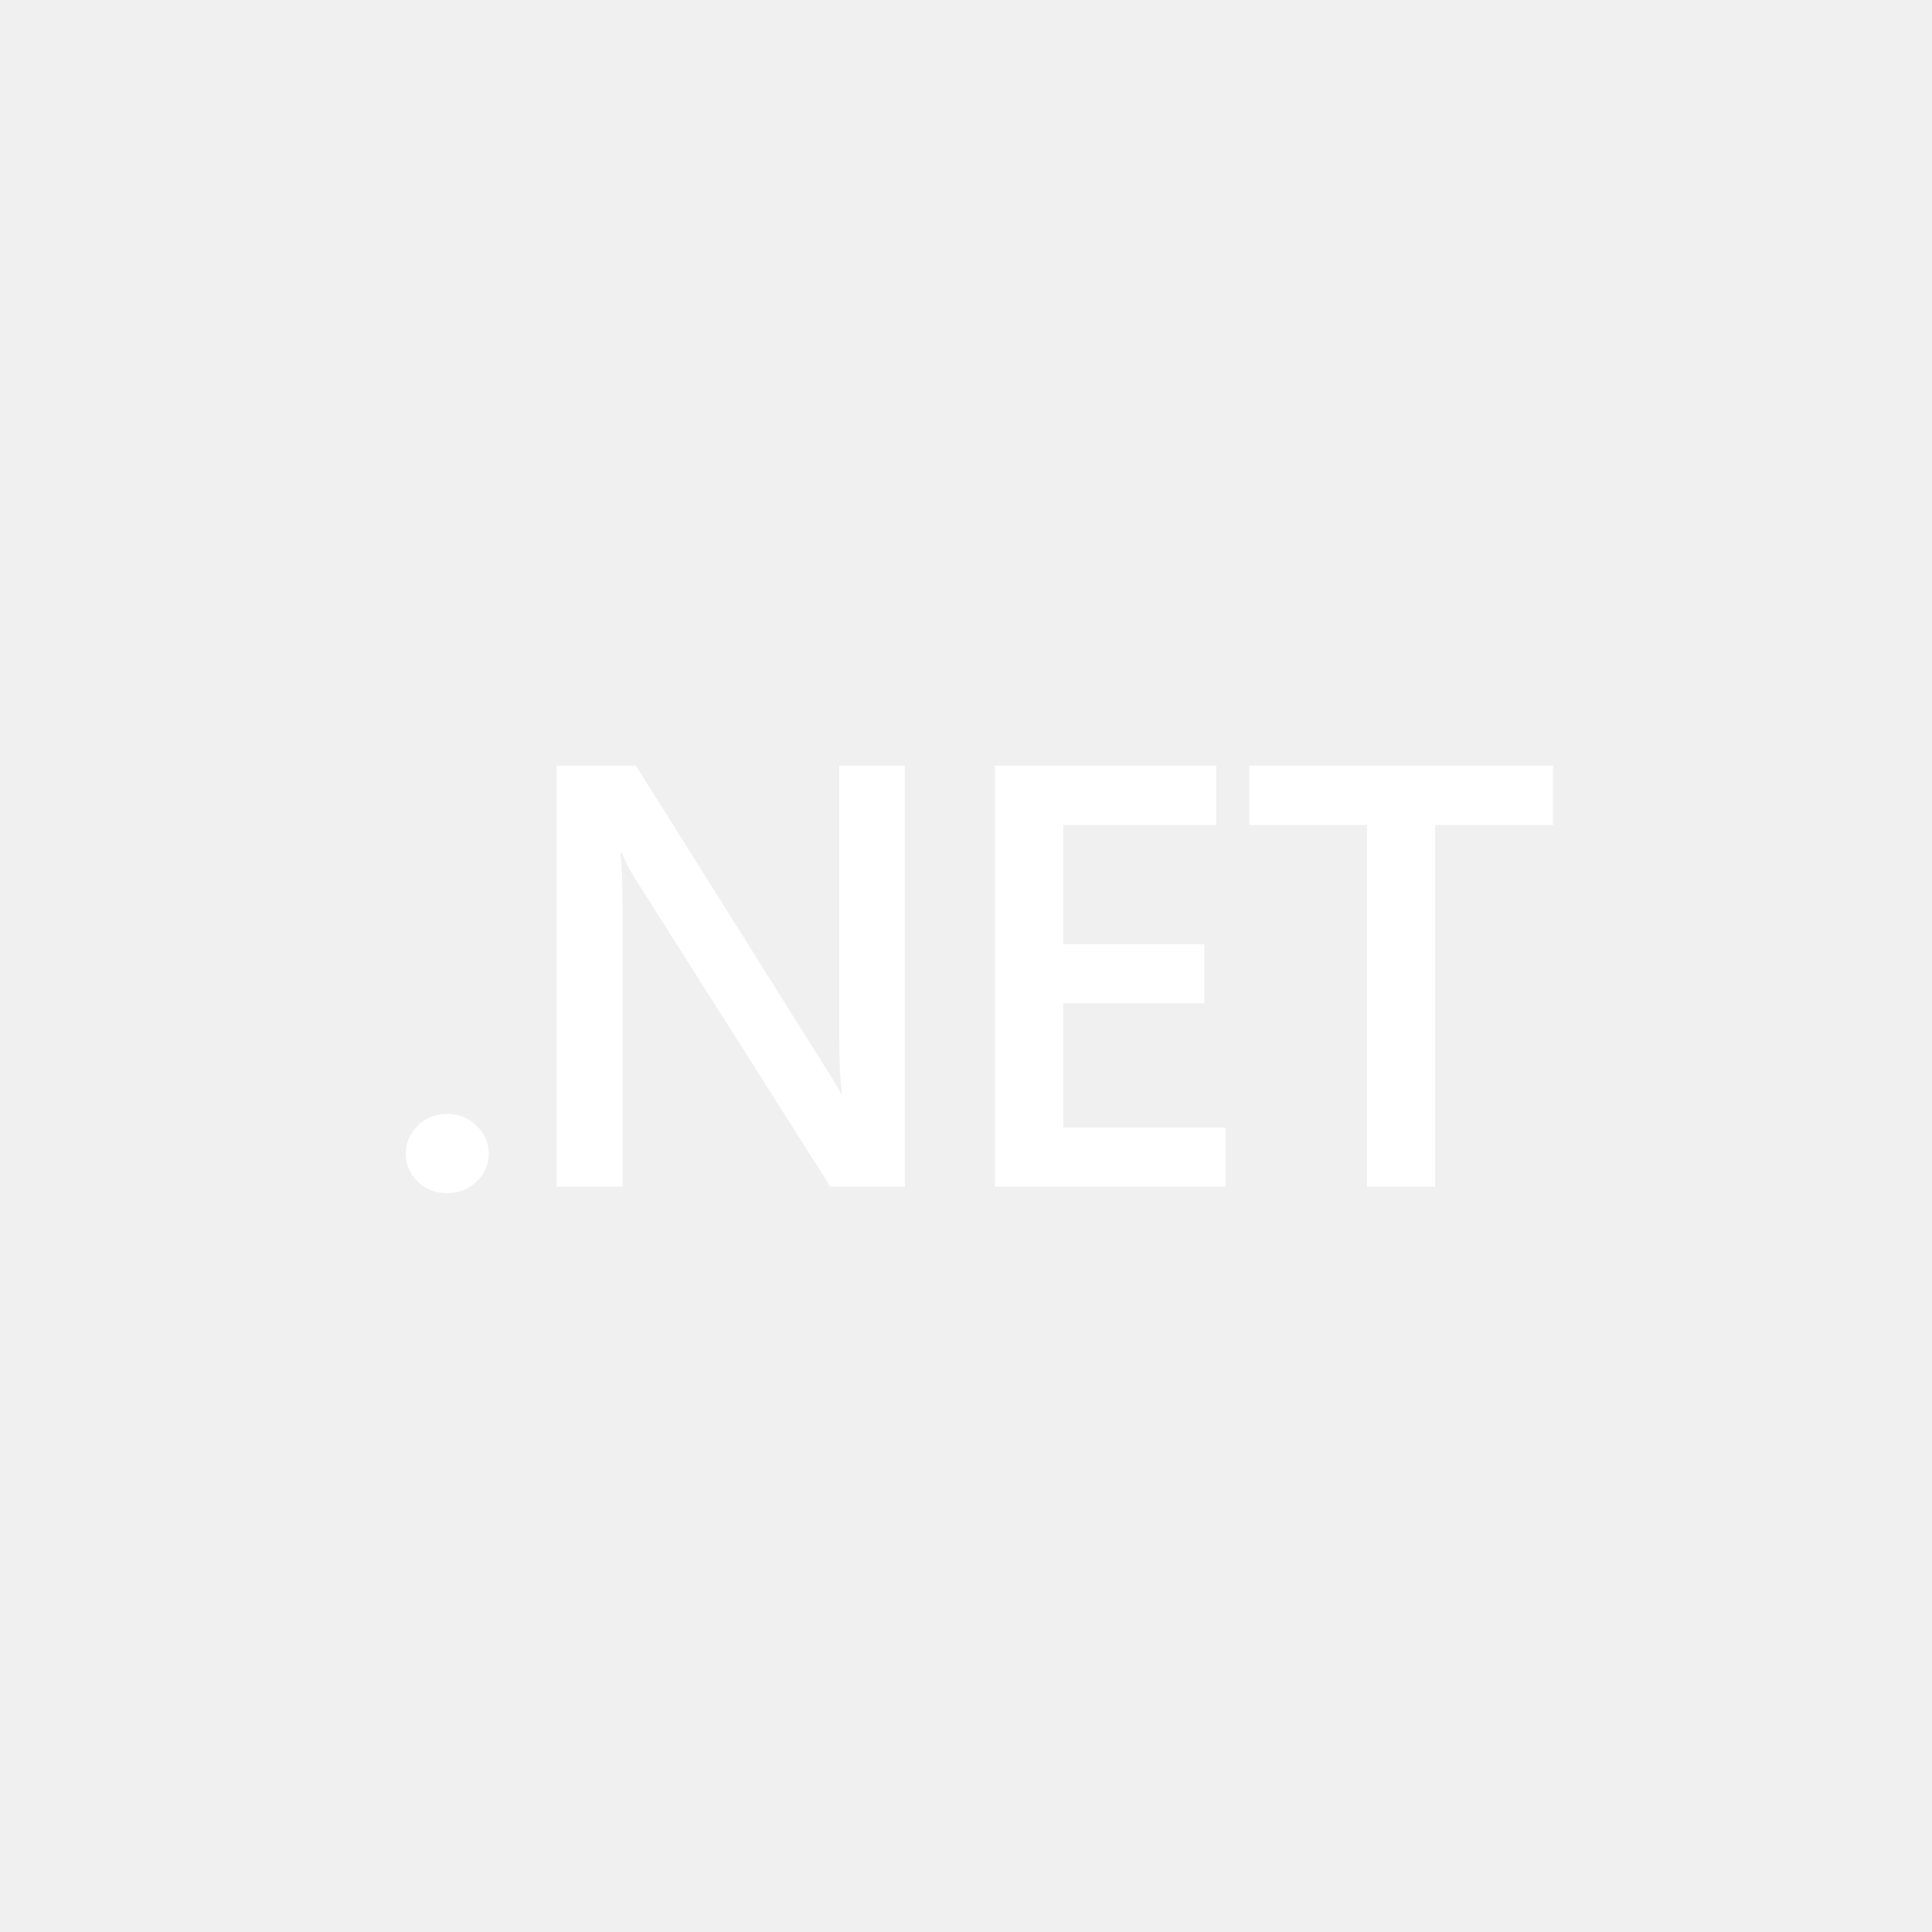
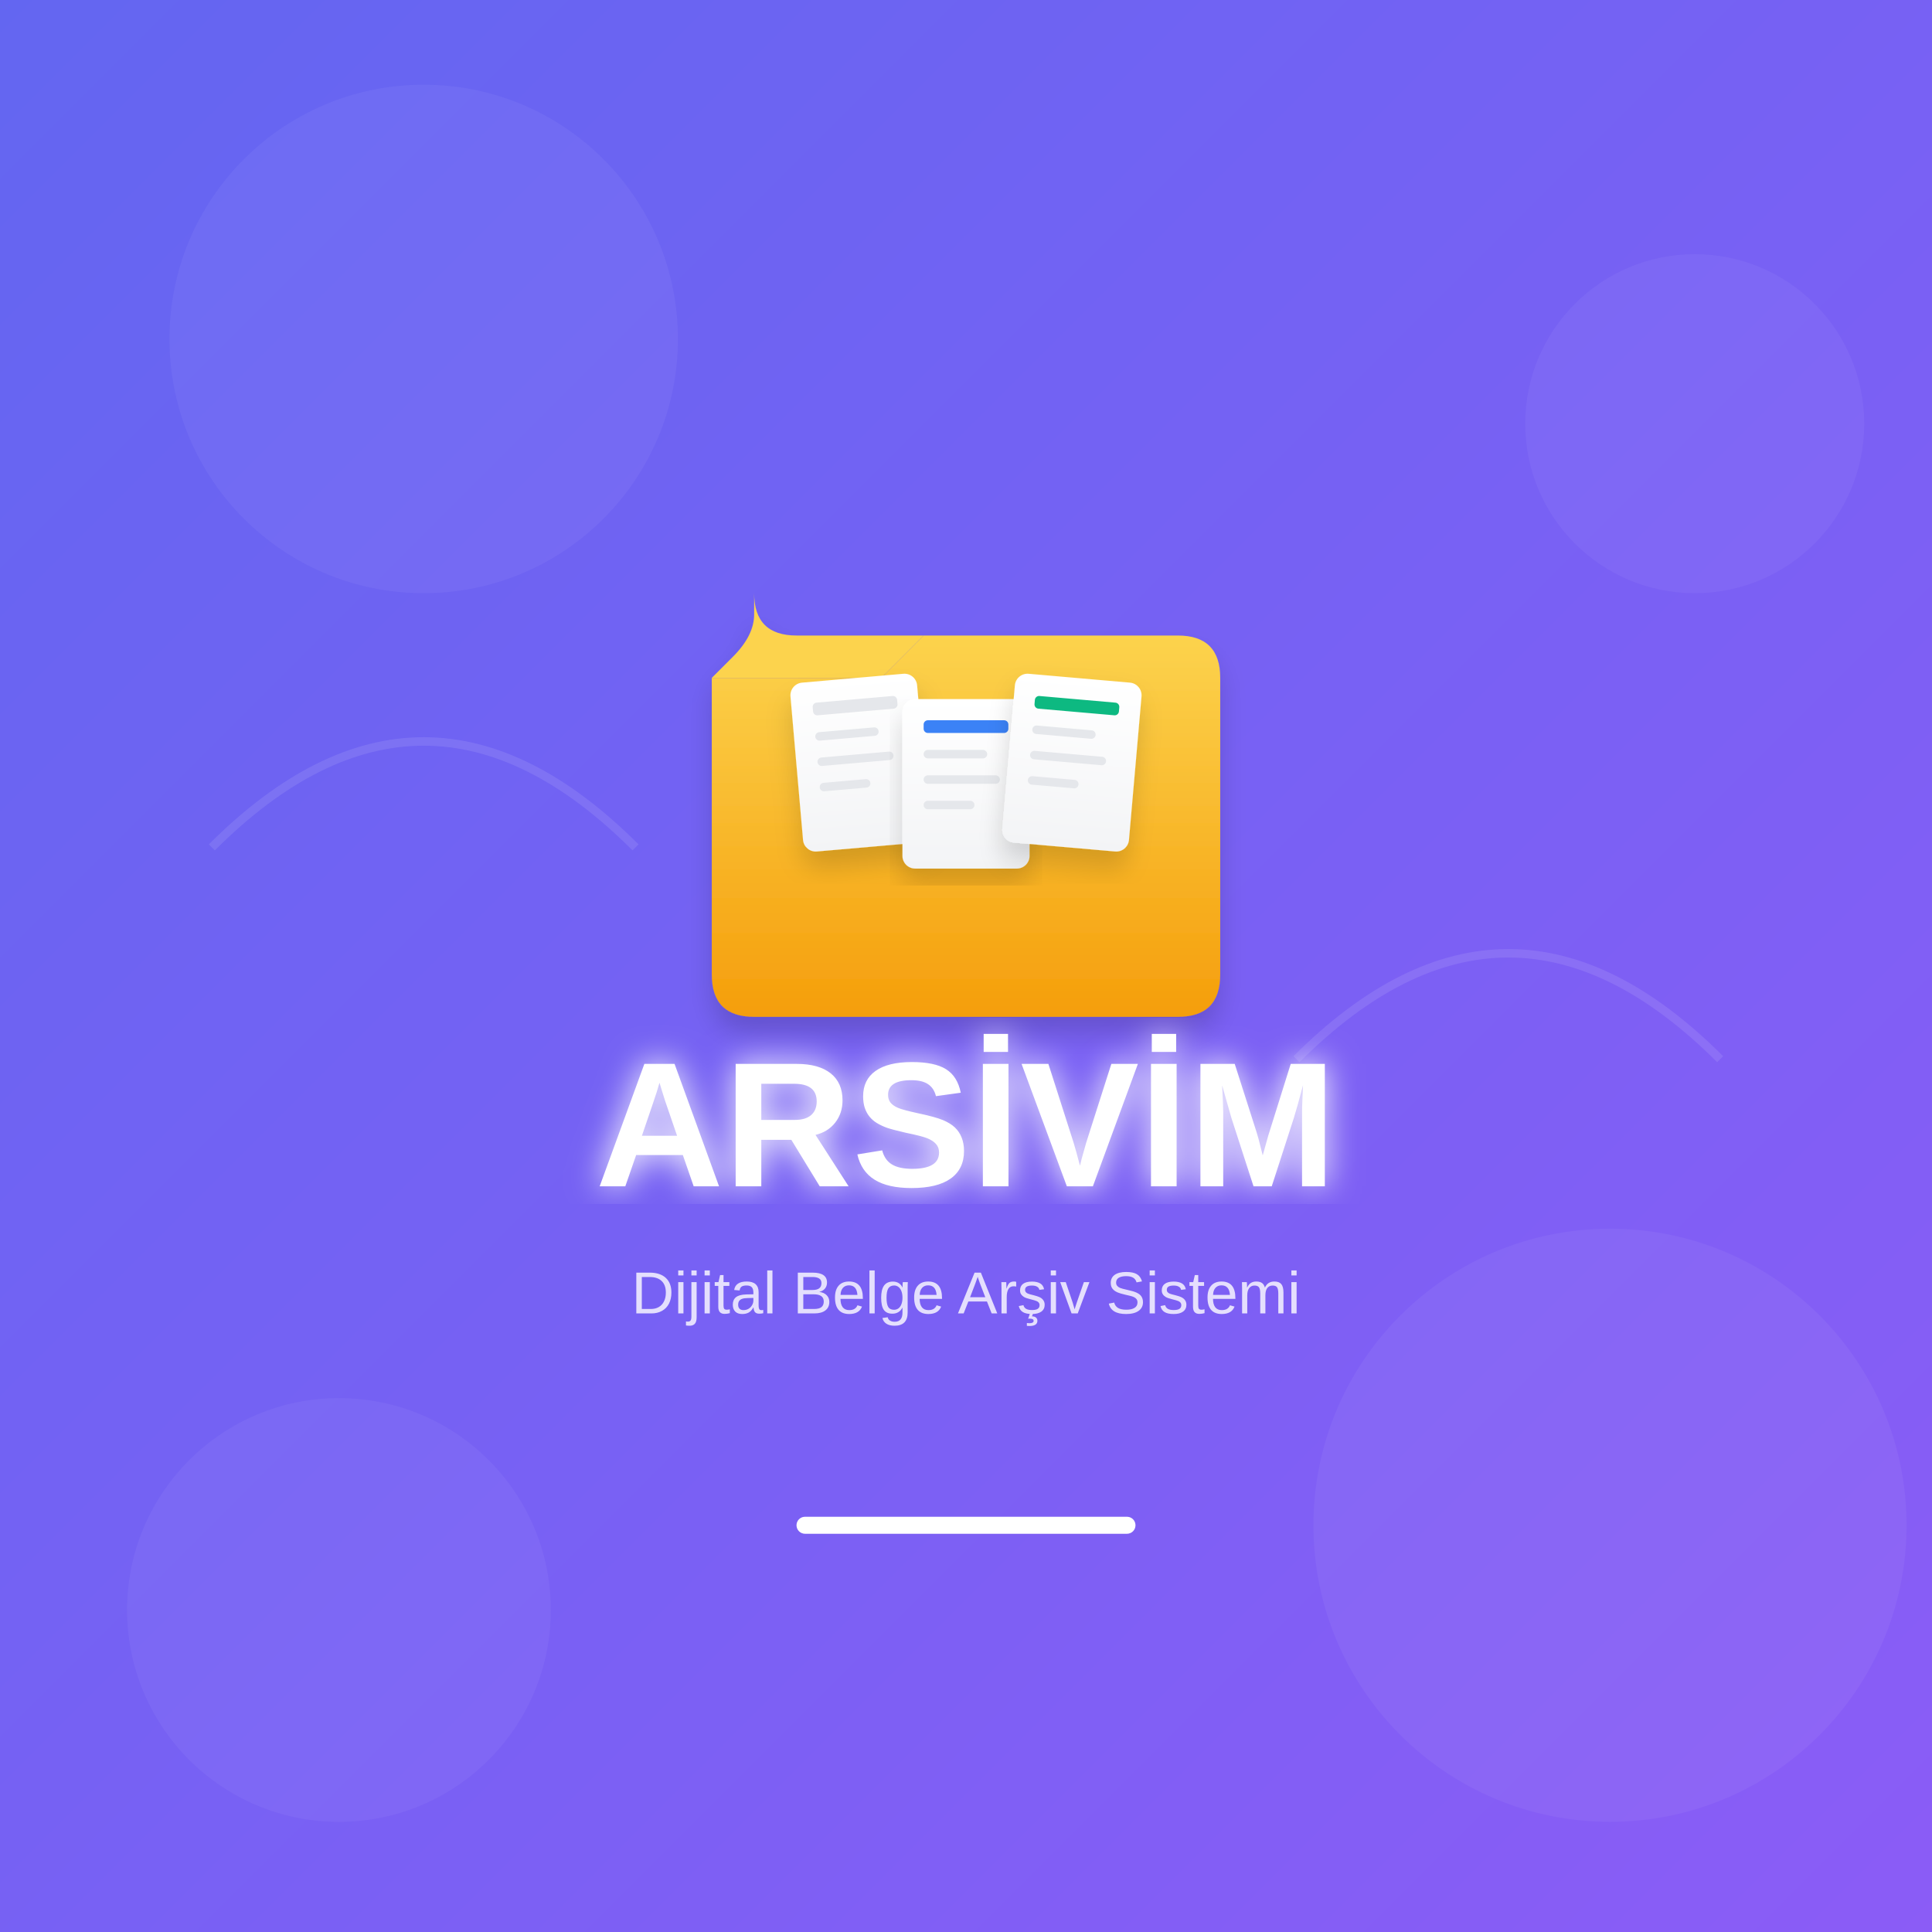
- <svg xmlns="http://www.w3.org/2000/svg" width="456" height="456" viewBox="0 0 456 456" version="1.1" xml:space="preserve" style="fill-rule:evenodd;clip-rule:evenodd;stroke-linejoin:round;stroke-miterlimit:2;">
-   <path d="m 105.5,281.609 c -2.703,0 -5.001,-0.9 -6.893,-2.702 -1.892,-1.848 -2.838,-4.042 -2.838,-6.582 0,-2.587 0.946,-4.804 2.838,-6.652 1.892,-1.848 4.19,-2.772 6.893,-2.772 2.748,0 5.068,0.924 6.96,2.772 1.937,1.848 2.906,4.064 2.906,6.652 0,2.54 -0.968,4.734 -2.906,6.582 -1.892,1.802 -4.212,2.702 -6.96,2.702 z" style="fill:#ffffff;fill-rule:nonzero;stroke-width:0.838" />
-   <path d="M 213.561,280.084 H 195.99 L 149.7,207.054 c -1.171,-1.848 -2.14,-3.765 -2.906,-5.751 h -0.406 c 0.361,2.125 0.541,6.675 0.541,13.65 v 65.132 h -15.543 v -99.36 h 18.719 l 44.737,71.298 c 1.892,2.957 3.109,4.989 3.649,6.098 h 0.27 c -0.45,-2.632 -0.676,-7.09 -0.676,-13.373 v -64.023 h 15.476 z" style="fill:#ffffff;fill-rule:nonzero;stroke-width:0.838" />
-   <path d="m 289.251,280.084 h -54.401 v -99.36 h 52.238 v 13.997 h -36.154 v 28.131 h 33.316 v 13.927 h -33.316 v 29.378 h 38.316 z" style="fill:#ffffff;fill-rule:nonzero;stroke-width:0.838" />
-   <path d="M 366.565,194.721 H 338.722 v 85.363 h -16.084 v -85.363 h -27.775 v -13.997 h 71.701 z" style="fill:#ffffff;fill-rule:nonzero;stroke-width:0.838" />
+ <svg xmlns="http://www.w3.org/2000/svg" width="456" height="456" viewBox="0 0 456 456" version="1.1">
+   <defs>
+     <linearGradient id="mainGradient" x1="0%" y1="0%" x2="100%" y2="100%">
+       <stop offset="0%" style="stop-color:#6366F1;stop-opacity:1" />
+       <stop offset="100%" style="stop-color:#8B5CF6;stop-opacity:1" />
+     </linearGradient>
+     <linearGradient id="folderGrad" x1="0%" y1="0%" x2="0%" y2="100%">
+       <stop offset="0%" style="stop-color:#FCD34D;stop-opacity:1" />
+       <stop offset="100%" style="stop-color:#F59E0B;stop-opacity:1" />
+     </linearGradient>
+     <linearGradient id="docGrad" x1="0%" y1="0%" x2="0%" y2="100%">
+       <stop offset="0%" style="stop-color:#FFFFFF;stop-opacity:1" />
+       <stop offset="100%" style="stop-color:#F3F4F6;stop-opacity:1" />
+     </linearGradient>
+     <filter id="softShadow">
+       <feGaussianBlur in="SourceAlpha" stdDeviation="3" />
+       <feOffset dx="0" dy="4" result="offsetblur" />
+       <feFlood flood-color="#000000" flood-opacity="0.15" />
+       <feComposite in2="offsetblur" operator="in" />
+       <feMerge>
+         <feMergeNode />
+         <feMergeNode in="SourceGraphic" />
+       </feMerge>
+     </filter>
+     <filter id="glow">
+       <feGaussianBlur stdDeviation="4" result="coloredBlur" />
+       <feMerge>
+         <feMergeNode in="coloredBlur" />
+         <feMergeNode in="SourceGraphic" />
+       </feMerge>
+     </filter>
+   </defs>
+   <rect width="456" height="456" fill="url(#mainGradient)" />
+   <circle cx="100" cy="80" r="60" fill="#FFFFFF" opacity="0.05" />
+   <circle cx="400" cy="100" r="40" fill="#FFFFFF" opacity="0.05" />
+   <circle cx="80" cy="380" r="50" fill="#FFFFFF" opacity="0.05" />
+   <circle cx="380" cy="360" r="70" fill="#FFFFFF" opacity="0.05" />
+   <g transform="translate(228, 180)">
+     <g filter="url(#softShadow)">
+       <path d="M -60 -20                       L -60 50                       Q -60 60 -50 60                       L 50 60                       Q 60 60 60 50                       L 60 -20                       Q 60 -30 50 -30                       L -10 -30                       L -20 -20                       Z" fill="url(#folderGrad)" />
+       <path d="M -60 -20                       L -20 -20                       L -10 -30                       L -40 -30                       Q -50 -30 -50 -40                       L -50 -35                       Q -50 -30 -55 -25                       Z" fill="#FCD34D" />
+     </g>
+     <g transform="translate(0, 5)">
+       <g transform="translate(-25, -5) rotate(-5)" filter="url(#softShadow)">
+         <rect x="-15" y="-20" width="30" height="40" rx="3" fill="url(#docGrad)" />
+         <rect x="-10" y="-15" width="20" height="3" rx="1" fill="#E5E7EB" />
+         <rect x="-10" y="-8" width="15" height="2" rx="1" fill="#E5E7EB" />
+         <rect x="-10" y="-2" width="18" height="2" rx="1" fill="#E5E7EB" />
+         <rect x="-10" y="4" width="12" height="2" rx="1" fill="#E5E7EB" />
+       </g>
+       <g transform="translate(0, 0)" filter="url(#softShadow)">
+         <rect x="-15" y="-20" width="30" height="40" rx="3" fill="url(#docGrad)" />
+         <rect x="-10" y="-15" width="20" height="3" rx="1" fill="#3B82F6" />
+         <rect x="-10" y="-8" width="15" height="2" rx="1" fill="#E5E7EB" />
+         <rect x="-10" y="-2" width="18" height="2" rx="1" fill="#E5E7EB" />
+         <rect x="-10" y="4" width="12" height="2" rx="1" fill="#E5E7EB" />
+       </g>
+       <g transform="translate(25, -5) rotate(5)" filter="url(#softShadow)">
+         <rect x="-15" y="-20" width="30" height="40" rx="3" fill="url(#docGrad)" />
+         <rect x="-10" y="-15" width="20" height="3" rx="1" fill="#10B981" />
+         <rect x="-10" y="-8" width="15" height="2" rx="1" fill="#E5E7EB" />
+         <rect x="-10" y="-2" width="18" height="2" rx="1" fill="#E5E7EB" />
+         <rect x="-10" y="4" width="12" height="2" rx="1" fill="#E5E7EB" />
+       </g>
+     </g>
+   </g>
+   <g transform="translate(228, 280)">
+     <text x="0" y="0" font-family="Arial, Helvetica, sans-serif" font-size="42" font-weight="bold" fill="#FFFFFF" text-anchor="middle" filter="url(#glow)">ARSİVİM</text>
+   </g>
+   <text x="228" y="310" font-family="Arial, Helvetica, sans-serif" font-size="14" fill="#FFFFFF" text-anchor="middle" opacity="0.8">Dijital Belge Arşiv Sistemi</text>
+   <g transform="translate(228, 360)">
+     <rect x="-40" y="-2" width="80" height="4" rx="2" fill="#FFFFFF" opacity="0.2" />
+     <rect x="-40" y="-2" width="80" height="4" rx="2" fill="#FFFFFF">
+       <animate attributeName="width" values="0;80" dur="2s" repeatCount="indefinite" />
+     </rect>
+   </g>
+   <g opacity="0.1">
+     <path d="M 50 200 Q 100 150 150 200" stroke="#FFFFFF" stroke-width="2" fill="none" />
+     <path d="M 306 250 Q 356 200 406 250" stroke="#FFFFFF" stroke-width="2" fill="none" />
+   </g>
</svg>
